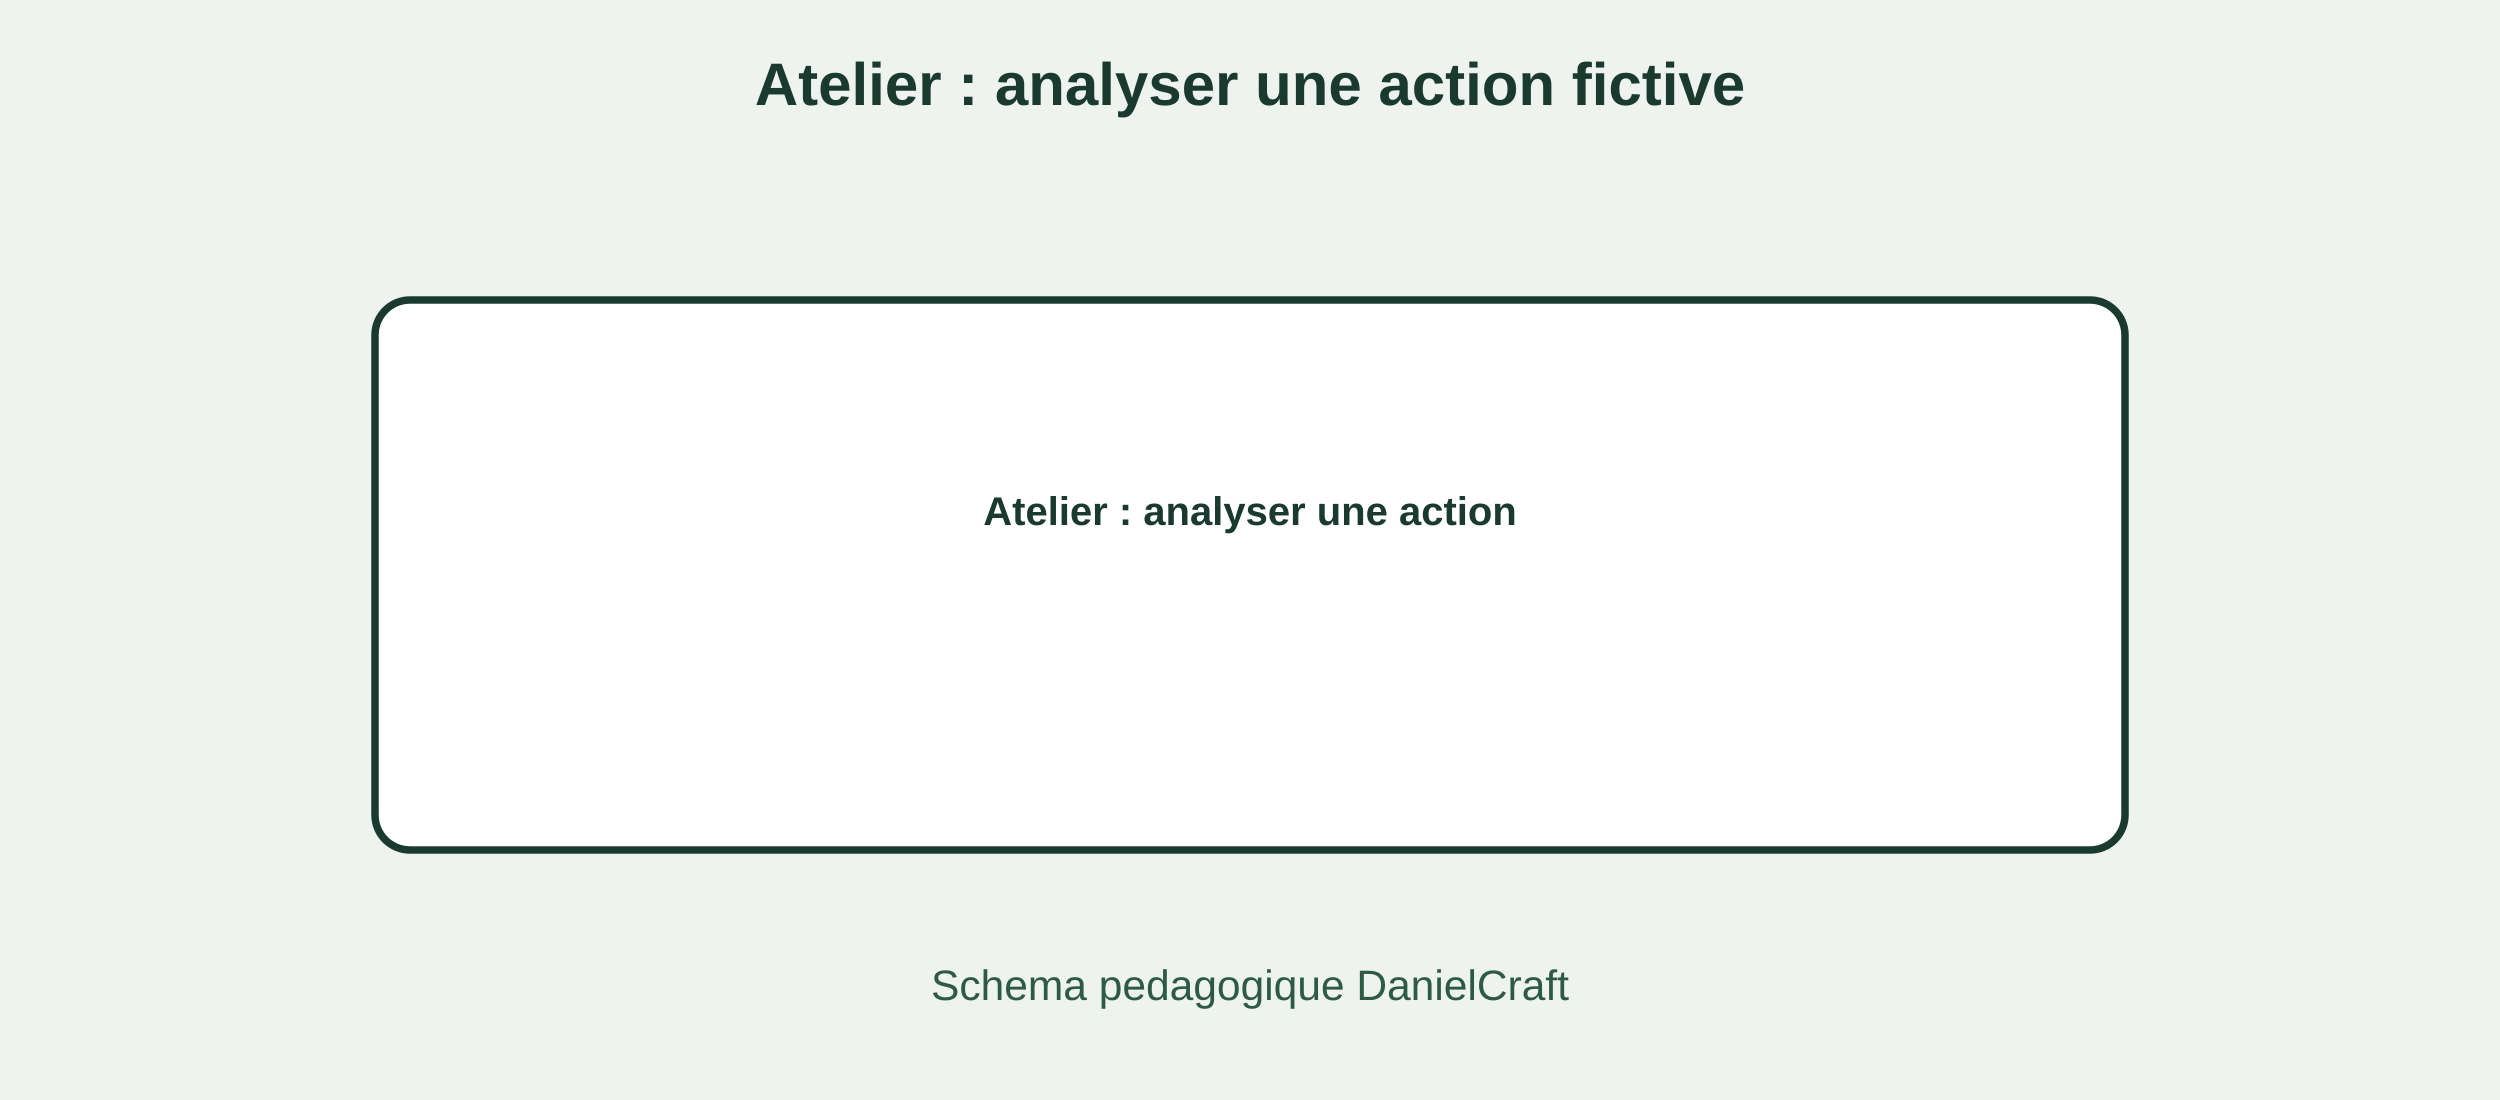
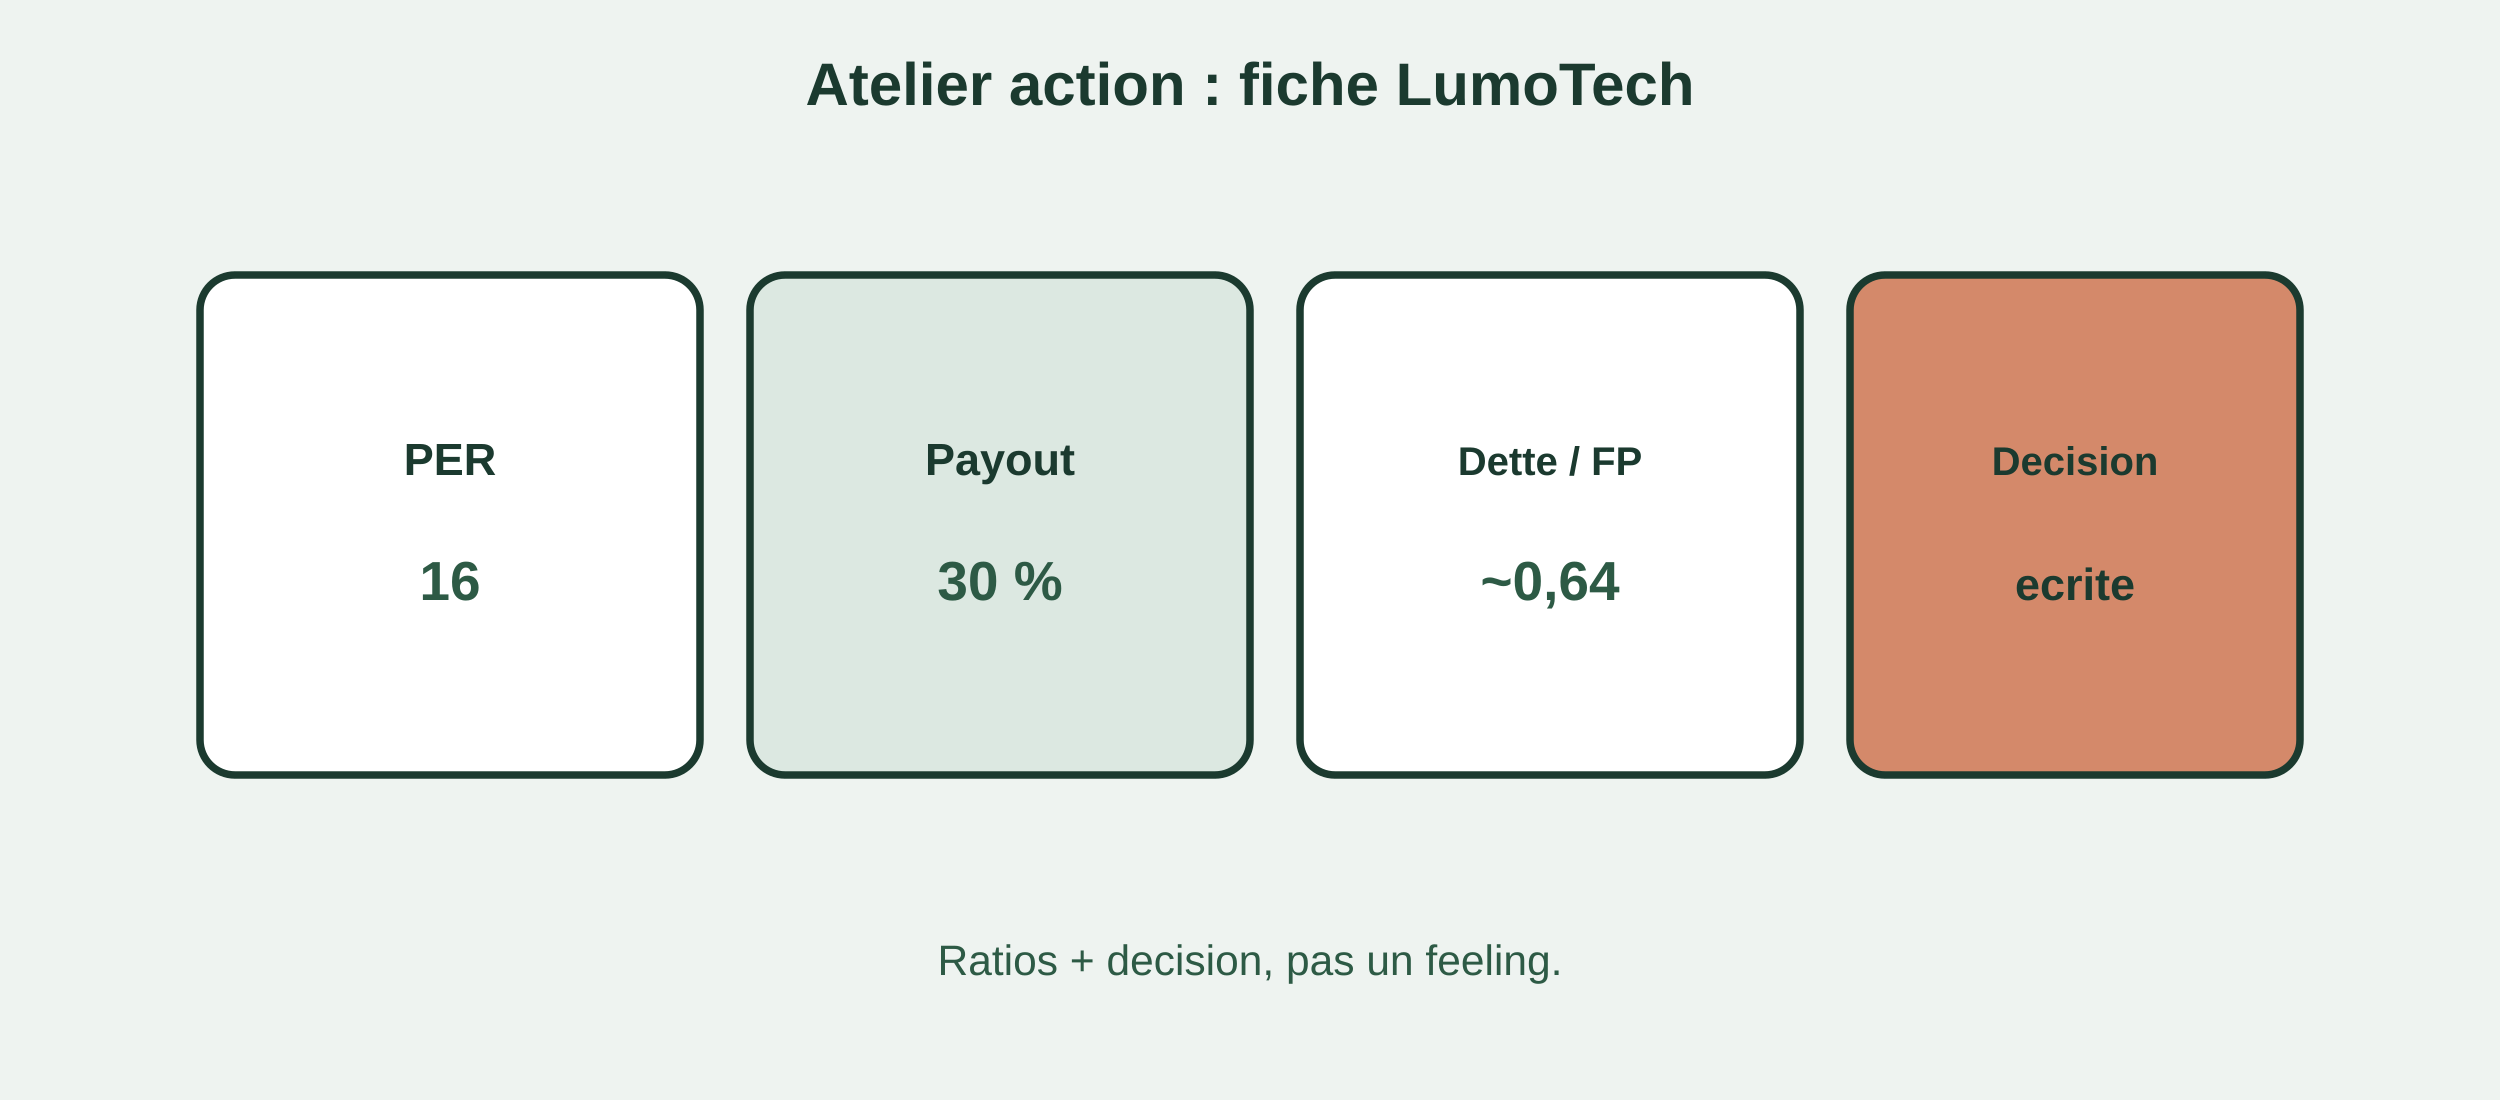
<svg xmlns="http://www.w3.org/2000/svg" width="1000" height="440" viewBox="0 0 1000 440">
  <rect width="1000" height="440" fill="#eef3f0" />
-   <text x="500" y="42" text-anchor="middle" font-family="Segoe UI, Arial, sans-serif" font-size="24" fill="#1b3a2f" font-weight="700">Atelier : analyser une action fictive</text>
-   <rect x="150" y="120" width="700" height="220" rx="14" fill="#ffffff" stroke="#1b3a2f" stroke-width="3" />
-   <text x="500" y="210" text-anchor="middle" font-family="Segoe UI, Arial, sans-serif" font-size="16" fill="#1b3a2f" font-weight="700">Atelier : analyser une action </text>
-   <text x="500" y="400" text-anchor="middle" font-family="Segoe UI, Arial, sans-serif" font-size="17" fill="#2d5a45" font-weight="400">Schema pedagogique DanielCraft</text>
+   <text x="500" y="42" text-anchor="middle" font-family="Segoe UI, Arial, sans-serif" font-size="24" fill="#1b3a2f" font-weight="700">Atelier action : fiche LumoTech</text>
+   <rect x="80" y="110" width="200" height="200" rx="14" fill="#ffffff" stroke="#1b3a2f" stroke-width="3" />
+   <text x="180" y="190" text-anchor="middle" font-family="Segoe UI, Arial, sans-serif" font-size="18" fill="#1b3a2f" font-weight="700">PER</text>
+   <text x="180" y="240" text-anchor="middle" font-family="Segoe UI, Arial, sans-serif" font-size="22" fill="#2d5a45" font-weight="700">16</text>
+   <rect x="300" y="110" width="200" height="200" rx="14" fill="#dce8e1" stroke="#1b3a2f" stroke-width="3" />
+   <text x="400" y="190" text-anchor="middle" font-family="Segoe UI, Arial, sans-serif" font-size="18" fill="#1b3a2f" font-weight="700">Payout</text>
+   <text x="400" y="240" text-anchor="middle" font-family="Segoe UI, Arial, sans-serif" font-size="22" fill="#2d5a45" font-weight="700">30 %</text>
+   <rect x="520" y="110" width="200" height="200" rx="14" fill="#ffffff" stroke="#1b3a2f" stroke-width="3" />
+   <text x="620" y="190" text-anchor="middle" font-family="Segoe UI, Arial, sans-serif" font-size="16" fill="#1b3a2f" font-weight="700">Dette / FP</text>
+   <text x="620" y="240" text-anchor="middle" font-family="Segoe UI, Arial, sans-serif" font-size="22" fill="#2d5a45" font-weight="700">~0,64</text>
+   <rect x="740" y="110" width="180" height="200" rx="14" fill="#d4896a" stroke="#1b3a2f" stroke-width="3" />
+   <text x="830" y="190" text-anchor="middle" font-family="Segoe UI, Arial, sans-serif" font-size="16" fill="#1b3a2f" font-weight="700">Decision</text>
+   <text x="830" y="240" text-anchor="middle" font-family="Segoe UI, Arial, sans-serif" font-size="18" fill="#1b3a2f" font-weight="700">ecrite</text>
+   <text x="500" y="390" text-anchor="middle" font-family="Segoe UI, Arial, sans-serif" font-size="17" fill="#2d5a45" font-weight="400">Ratios + decision, pas un feeling.</text>
</svg>
